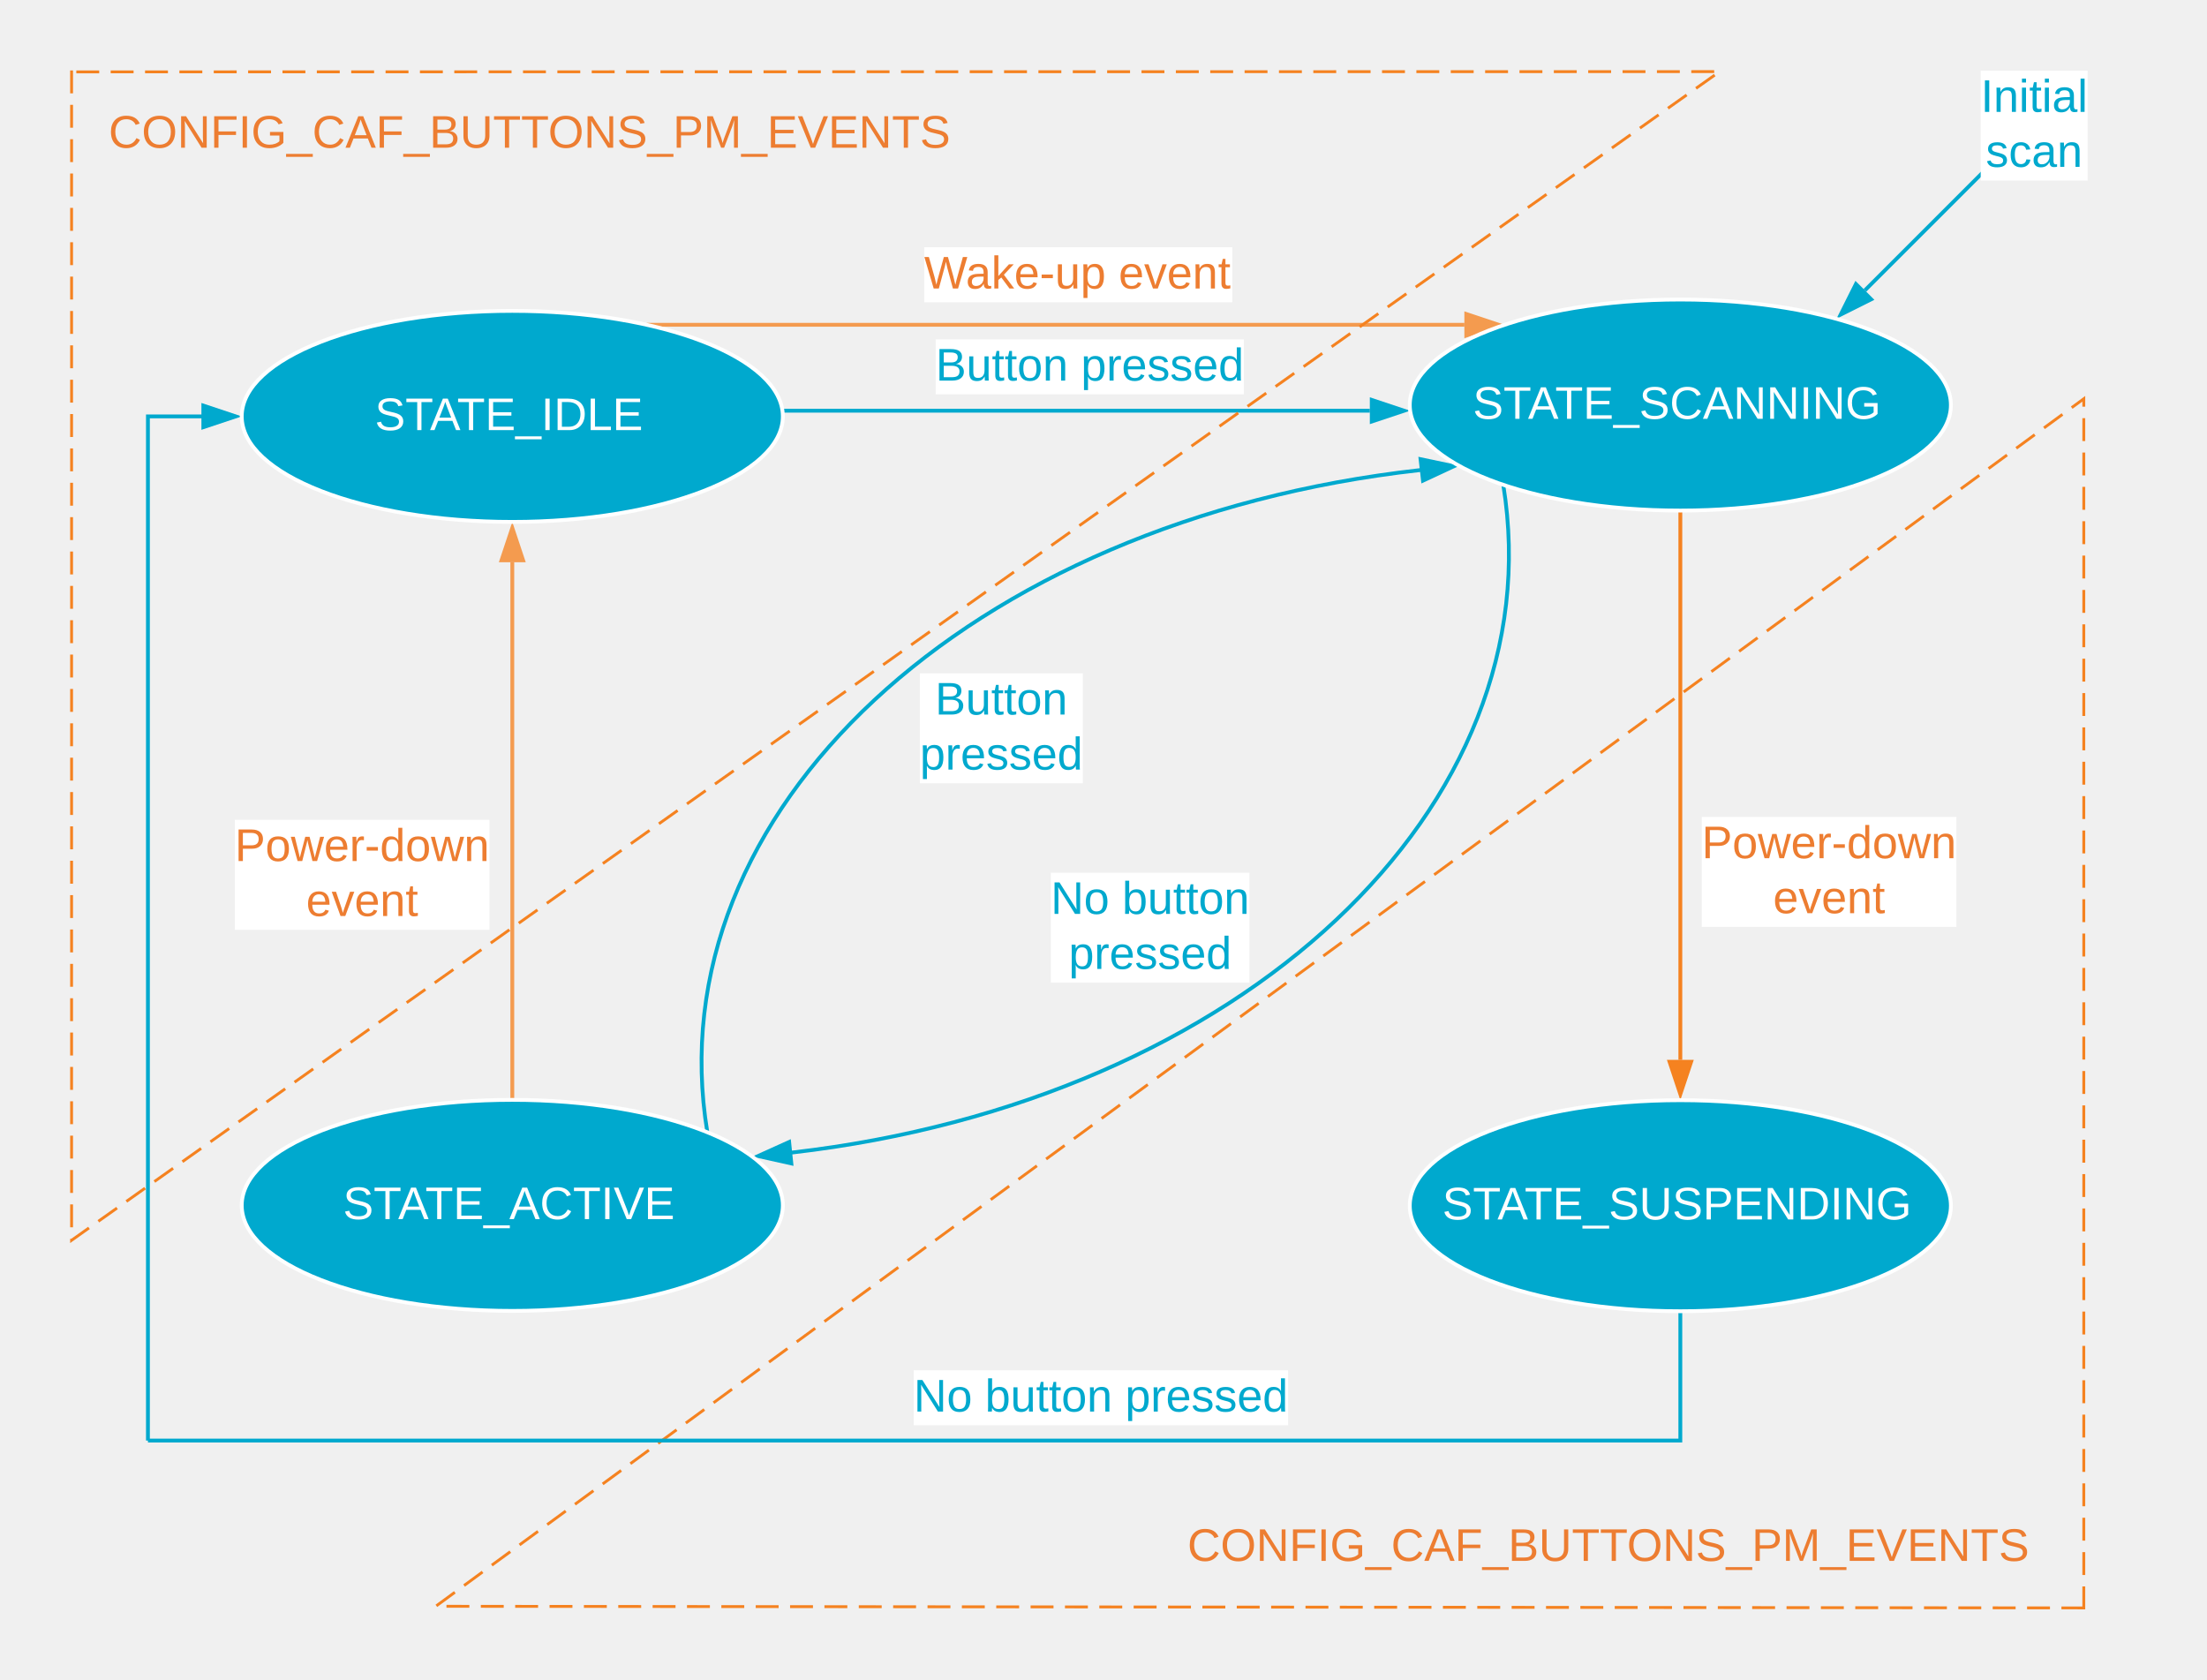
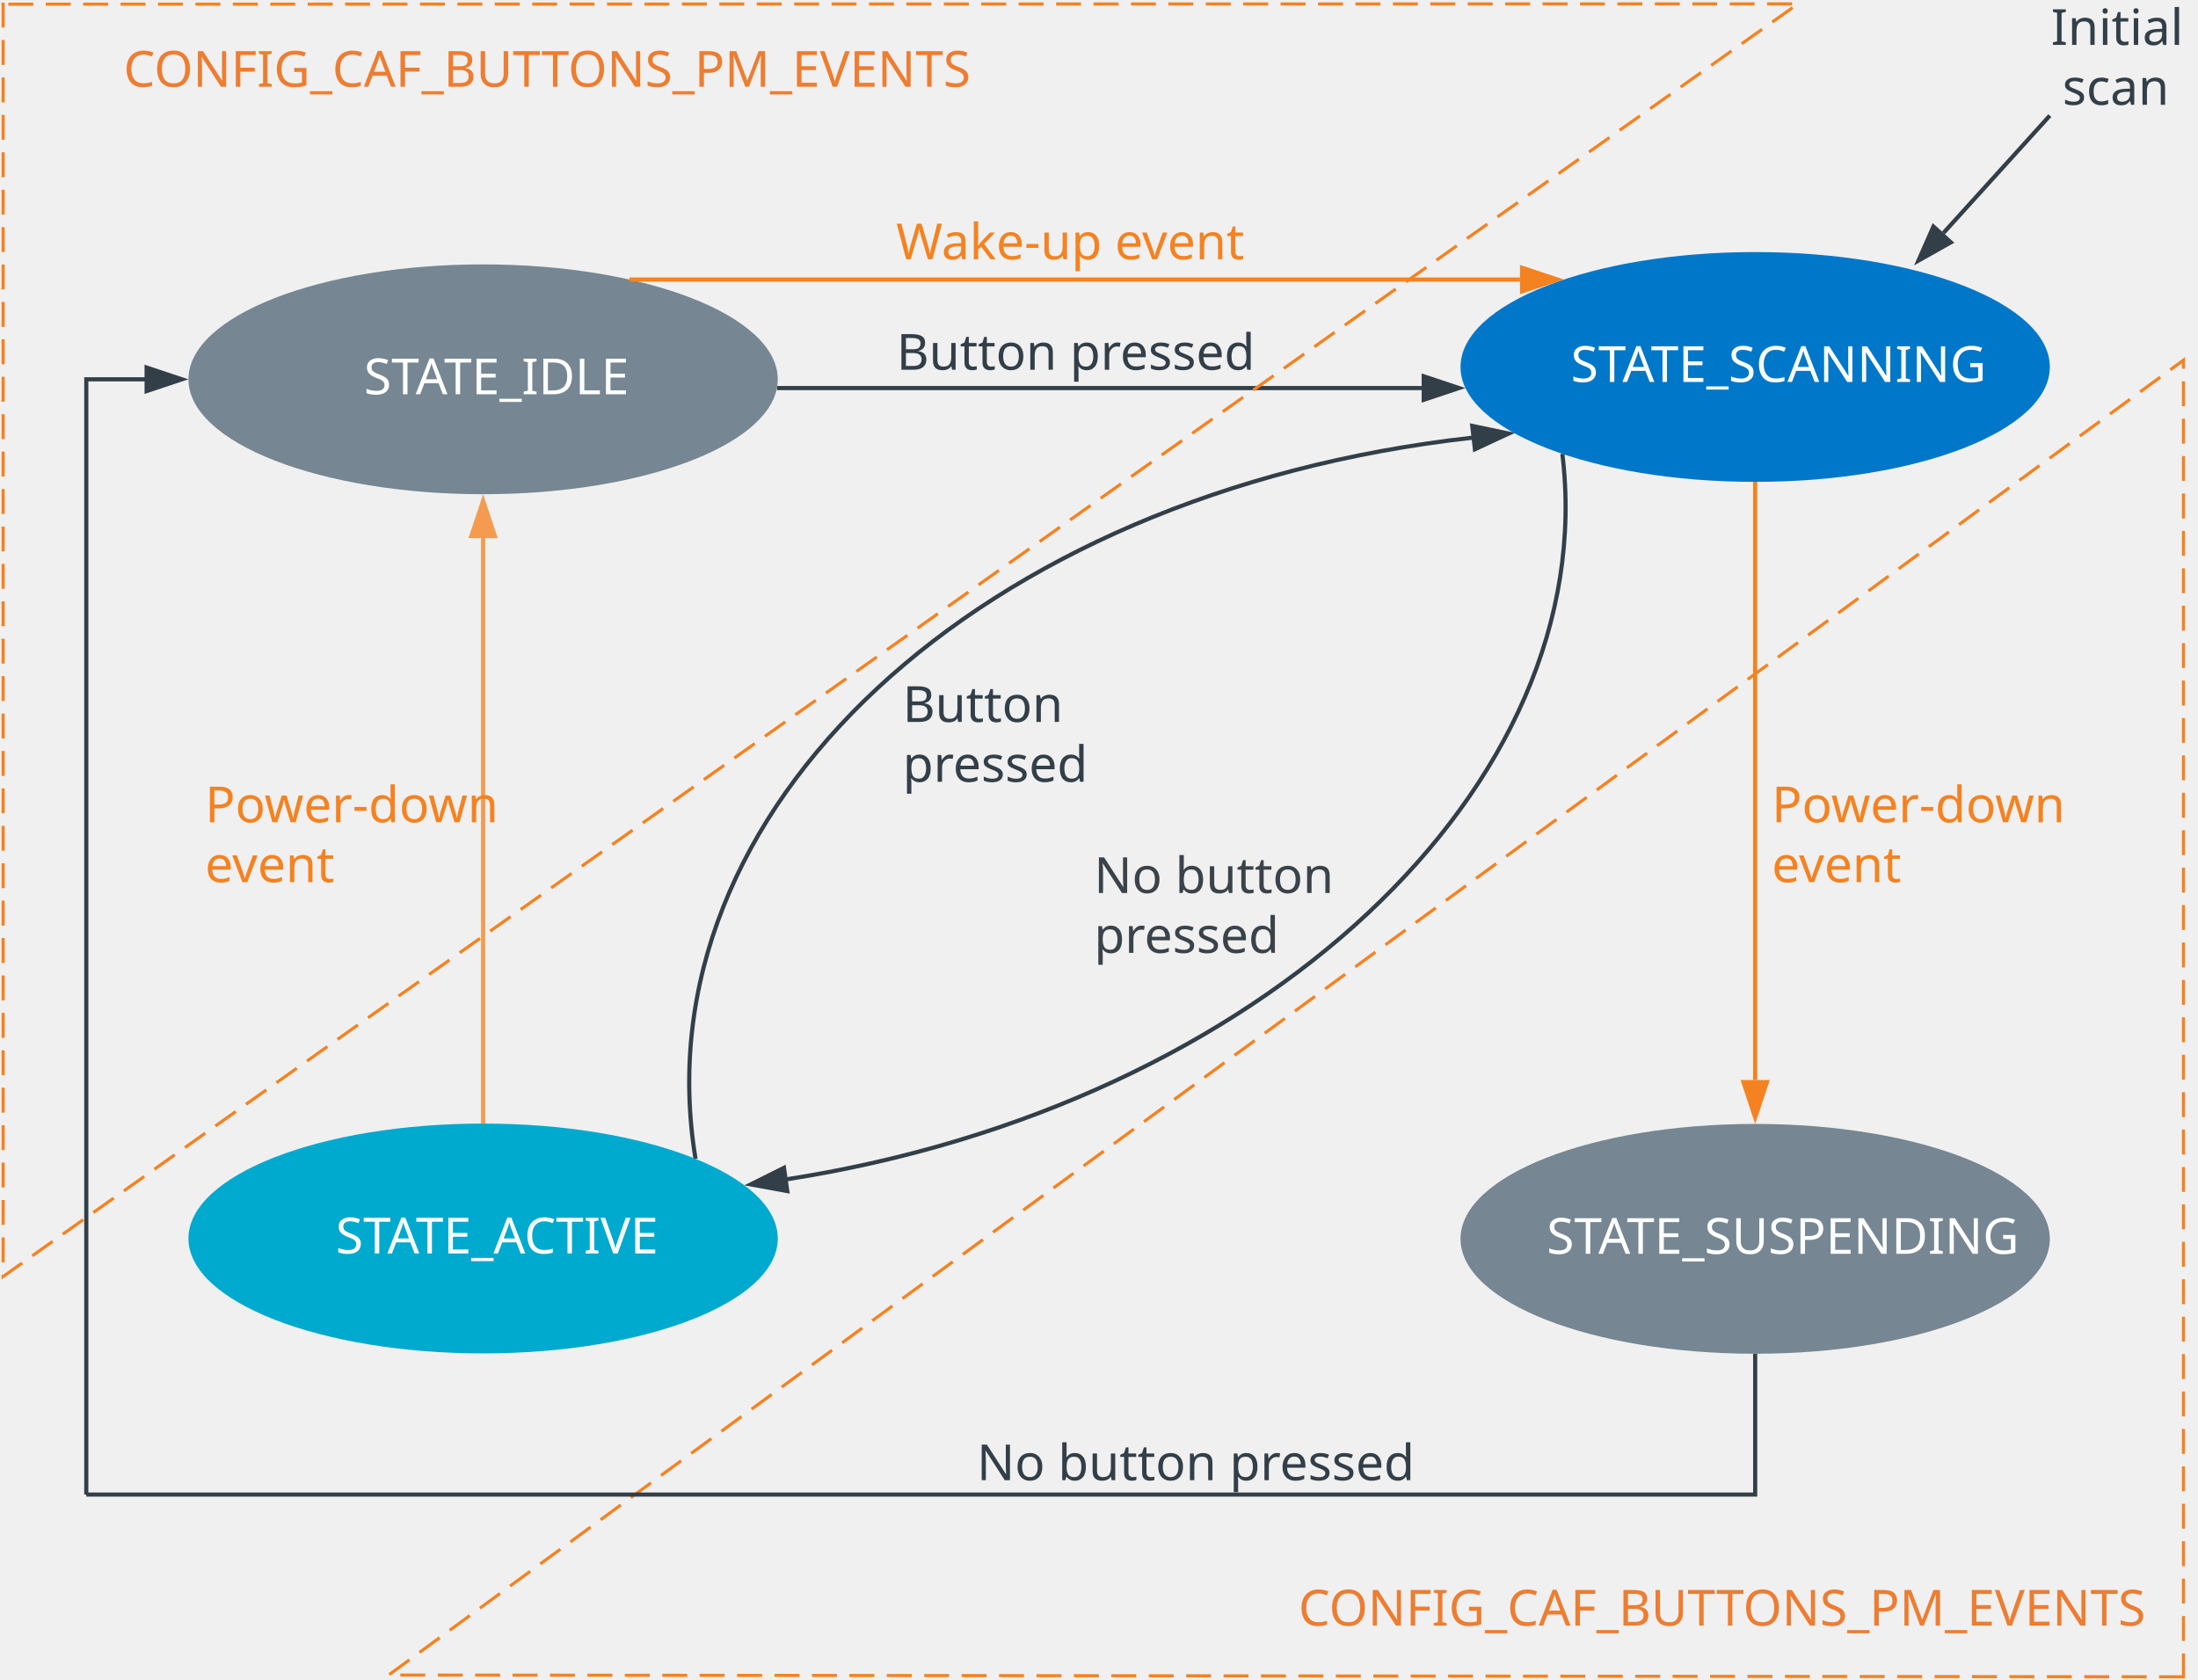
- <svg xmlns="http://www.w3.org/2000/svg" xmlns:xlink="http://www.w3.org/1999/xlink" width="8.029in" height="6.11in" viewBox="0 0 578.068 439.888" xml:space="preserve" color-interpolation-filters="sRGB" class="st19">
+ <svg xmlns="http://www.w3.org/2000/svg" xmlns:xlink="http://www.w3.org/1999/xlink" width="7.342in" height="5.612in" viewBox="0 0 528.615 404.069" xml:space="preserve" color-interpolation-filters="sRGB" class="st21">
  <style type="text/css">
	
- 		.st1 {marker-end:url(#mrkr13-6);stroke:#f58220;stroke-linecap:butt;stroke-opacity:0.77;stroke-width:1}
- 		.st2 {fill:#f58220;fill-opacity:0.77;stroke:#f58220;stroke-opacity:0.77;stroke-width:0.284}
- 		.st3 {fill:#ffffff;stroke:none;stroke-linecap:butt}
- 		.st4 {fill:#ed7d31;font-family:Arial;font-size:1em}
- 		.st5 {marker-end:url(#mrkr13-14);stroke:#00a9ce;stroke-linecap:butt;stroke-width:1}
- 		.st6 {fill:#00a9ce;fill-opacity:1;stroke:#00a9ce;stroke-opacity:1;stroke-width:0.284}
- 		.st7 {fill:#ffffff;stroke:none;stroke-linecap:butt;stroke-width:7.2}
- 		.st8 {fill:#00a9ce;font-family:Arial;font-size:1em}
- 		.st9 {fill:none;stroke:#f58220;stroke-dasharray:5.25,3.75;stroke-width:0.75}
- 		.st10 {marker-end:url(#mrkr13-24);stroke:#f58220;stroke-linecap:butt;stroke-width:1}
- 		.st11 {fill:#f58220;fill-opacity:1;stroke:#f58220;stroke-opacity:1;stroke-width:0.284}
- 		.st12 {font-size:1em}
- 		.st13 {marker-start:url(#mrkr13-41);stroke:#00a9ce;stroke-linecap:butt;stroke-width:1}
- 		.st14 {stroke:#00a9ce;stroke-linecap:butt;stroke-width:1}
- 		.st15 {fill:none;stroke:none;stroke-width:1}
- 		.st16 {marker-end:url(#mrkr13-70);stroke:#00a9ce;stroke-linecap:butt;stroke-width:1}
- 		.st17 {fill:#00a9ce;stroke:#feffff;stroke-width:1}
- 		.st18 {fill:#feffff;font-family:Arial;font-size:1em}
- 		.st19 {fill:none;fill-rule:evenodd;font-size:12px;overflow:visible;stroke-linecap:square;stroke-miterlimit:3}
+ 		.st1 {marker-end:url(#mrkr13-6);stroke:#333f48;stroke-linecap:butt;stroke-width:1}
+ 		.st2 {fill:#333f48;fill-opacity:1;stroke:#333f48;stroke-opacity:1;stroke-width:0.284}
+ 		.st3 {fill:none;stroke:#f58220;stroke-dasharray:5.25,3.75;stroke-width:0.75}
+ 		.st4 {marker-end:url(#mrkr13-14);stroke:#f58220;stroke-linecap:butt;stroke-width:1}
+ 		.st5 {fill:#f58220;fill-opacity:1;stroke:#f58220;stroke-opacity:1;stroke-width:0.284}
+ 		.st6 {marker-end:url(#mrkr13-20);stroke:#f58220;stroke-linecap:butt;stroke-opacity:0.77;stroke-width:1}
+ 		.st7 {fill:#f58220;fill-opacity:0.77;stroke:#f58220;stroke-opacity:0.77;stroke-width:0.284}
+ 		.st8 {marker-start:url(#mrkr13-26);stroke:#333f48;stroke-linecap:butt;stroke-width:1}
+ 		.st9 {stroke:#333f48;stroke-linecap:butt;stroke-width:1}
+ 		.st10 {fill:none;stroke:none;stroke-width:1}
+ 		.st11 {fill:#ed7d31;font-family:Calibri;font-size:1em}
+ 		.st12 {marker-end:url(#mrkr13-50);stroke:#333f48;stroke-linecap:butt;stroke-width:1}
+ 		.st13 {fill:#0077c8;stroke:none;stroke-width:1}
+ 		.st14 {fill:#feffff;font-family:Calibri;font-size:1em}
+ 		.st15 {fill:#768692;stroke:none;stroke-width:1}
+ 		.st16 {fill:#00a9ce;stroke:none;stroke-width:1}
+ 		.st17 {fill:#3a4349;font-family:Calibri;font-size:1em}
+ 		.st18 {font-size:1em}
+ 		.st19 {fill:#333f48;font-family:Calibri;font-size:1em}
+ 		.st20 {fill:#f58220;font-family:Calibri;font-size:1em}
+ 		.st21 {fill:none;fill-rule:evenodd;font-size:12px;overflow:visible;stroke-linecap:square;stroke-miterlimit:3}
	
	</style>
  <defs id="Markers">
    <g id="lend13">
      <path d="M 3 1 L 0 0 L 3 -1 L 3 1 " style="stroke:none" />
    </g>
    <marker id="mrkr13-6" class="st2" refX="-10.56" orient="auto" markerUnits="strokeWidth" overflow="visible">
      <use xlink:href="#lend13" transform="scale(-3.52,-3.52) " />
    </marker>
-     <marker id="mrkr13-14" class="st6" refX="-10.56" orient="auto" markerUnits="strokeWidth" overflow="visible">
+     <marker id="mrkr13-14" class="st5" refX="-10.56" orient="auto" markerUnits="strokeWidth" overflow="visible">
      <use xlink:href="#lend13" transform="scale(-3.52,-3.52) " />
    </marker>
-     <marker id="mrkr13-24" class="st11" refX="-10.56" orient="auto" markerUnits="strokeWidth" overflow="visible">
+     <marker id="mrkr13-20" class="st7" refX="-10.56" orient="auto" markerUnits="strokeWidth" overflow="visible">
      <use xlink:href="#lend13" transform="scale(-3.52,-3.52) " />
    </marker>
-     <marker id="mrkr13-41" class="st6" refX="10.2" orient="auto" markerUnits="strokeWidth" overflow="visible">
+     <marker id="mrkr13-26" class="st2" refX="10.2" orient="auto" markerUnits="strokeWidth" overflow="visible">
      <use xlink:href="#lend13" transform="scale(3.52) " />
    </marker>
-     <marker id="mrkr13-70" class="st6" refX="-10.2" orient="auto" markerUnits="strokeWidth" overflow="visible">
+     <marker id="mrkr13-50" class="st2" refX="-10.2" orient="auto" markerUnits="strokeWidth" overflow="visible">
      <use xlink:href="#lend13" transform="scale(-3.52,-3.52) " />
    </marker>
  </defs>
  <g>
-     <g id="shape6-1" transform="translate(169.357,-354.829)">
-       <path d="M0 439.89 L214.2 439.89" class="st1" />
-       <rect x="72.717" y="419.587" width="80.708" height="14.4" class="st3" />
-       <text x="72.72" y="430.39" class="st4">Wake-up event</text>
+     <g id="shape6-1" transform="translate(186.841,-303.64)">
+       <path d="M0 396.98 L155.06 396.98" class="st1" />
    </g>
-     <g id="shape9-9" transform="translate(204.946,-325.234)">
-       <path d="M0 432.8 L153.85 432.8" class="st5" />
-       <rect x="40.136" y="414.114" width="80.72" height="14.4" class="st7" />
-       <text x="40.14" y="424.91" class="st8">Button pressed</text>
+     <g id="shape7-7" transform="translate(121.061,403.319) rotate(-90)">
+       <path d="M0 404.07 L316.7 404.07 L0.43 -27.59 L0 404.07 Z" class="st3" />
    </g>
-     <g id="shape12-17" transform="translate(105.907,421.138) rotate(-90)">
-       <path d="M0 439.89 L316.7 439.89 L0.43 8.23 L0 439.89 Z" class="st9" />
+     <g id="shape8-9" transform="translate(415.033,-288.168)">
+       <path d="M7.09 404.07 L7.09 547.94" class="st4" />
    </g>
-     <g id="shape13-19" transform="translate(433.033,-306.168)">
-       <path d="M7.09 439.89 L7.09 583.76" class="st10" />
-       <rect x="12.698" y="520.135" width="66.698" height="28.8" class="st7" />
-       <text x="12.7" y="530.94" class="st4">Power-down <tspan x="31.37" dy="1.2em" class="st12">event</tspan>
+     <g id="shape9-15" transform="translate(109.095,-133.82)">
+       <path d="M7.09 404.07 L7.09 263.25" class="st6" />
+     </g>
+     <g id="shape10-21" transform="translate(45.3158,-312.836)">
+       <path d="M-10.2 404.07 L-10.56 404.07 L-24.57 404.07 L-24.57 672.32" class="st8" />
+     </g>
+     <g id="shape11-27" transform="translate(422.12,-78.4585)">
+       <path d="M0 404.07 L0 437.94 L-401.37 437.94" class="st9" />
+     </g>
+     <g id="shape12-30" transform="translate(41.1279,-196.091)">
+       <rect x="0" y="384.069" width="152" height="20" class="st10" />
+     </g>
+     <g id="shape13-32" transform="translate(404.819,1) rotate(90)">
+       <path d="M0 404.07 L306.03 404.07 L-0.07 -27.59 L0 404.07 Z" class="st3" />
+     </g>
+     <g id="shape14-34" transform="translate(792.424,299.114) rotate(132.179)">
+       <path d="M0 404.07 L38.08 404.07" class="st1" />
+     </g>
+     <g id="shape15-39" transform="translate(3.74212,-373.406)">
+       <rect x="0" y="377.266" width="234.126" height="26.803" class="st10" />
+       <text x="25.97" y="394.27" class="st11">CONFIG_CAF_BUTTONS_PM_EVENTS</text>
+     </g>
+     <g id="shape16-42" transform="translate(286.306,-3.26733)">
+       <rect x="0" y="377.266" width="234.126" height="26.803" class="st10" />
+       <text x="25.97" y="394.27" class="st11">CONFIG_CAF_BUTTONS_PM_EVENTS</text>
+     </g>
+     <g id="shape17-45" transform="translate(645.05,410.403) rotate(138.204)">
+       <path d="M-0 404.07 A216.56 150.811 34.83 0 1 255.17 398.18 L255.47 398.38" class="st12" />
+     </g>
+     <g id="shape18-51" transform="translate(-100.489,-23.8817) rotate(-41.5031)">
+       <path d="M-0 404.07 A224.592 158.03 41.96 0 1 254.69 397.85 L254.99 398.06" class="st12" />
+     </g>
+     <g id="shape19-56" transform="translate(351.254,-288.168)">
+       <ellipse cx="70.866" cy="376.432" rx="70.866" ry="27.638" class="st13" />
+       <text x="26.53" y="380.03" class="st14">STATE_SCANNING</text>
+     </g>
+     <g id="shape20-59" transform="translate(351.254,-78.4585)">
+       <ellipse cx="70.866" cy="376.432" rx="70.866" ry="27.638" class="st15" />
+       <text x="20.74" y="380.03" class="st14">STATE_SUSPENDING</text>
+     </g>
+     <g id="shape21-62" transform="translate(45.3158,-78.5449)">
+       <ellipse cx="70.866" cy="376.432" rx="70.866" ry="27.638" class="st16" />
+       <text x="35.43" y="380.03" class="st14">STATE_ACTIVE</text>
+     </g>
+     <g id="shape22-65" transform="translate(45.3158,-285.199)">
+       <ellipse cx="70.866" cy="376.432" rx="70.866" ry="27.638" class="st15" />
+       <text x="42.22" y="380.03" class="st14">STATE_IDLE</text>
+     </g>
+     <g id="shape23-68" transform="translate(151.357,-329.743)">
+       <path d="M0 396.98 L214.2 396.98" class="st4" />
+     </g>
+     <g id="shape24-73" transform="translate(259.128,-163.572)">
+       <rect x="0" y="359.849" width="66.898" height="44.221" class="st10" />
+       <text x="4" y="378.36" class="st17">No button <tspan x="4" dy="1.2em" class="st18">pressed</tspan>
      </text>
    </g>
-     <g id="shape14-28" transform="translate(127.095,-151.82)">
-       <path d="M7.09 439.89 L7.09 299.07" class="st1" />
-       <rect x="-65.592" y="366.533" width="66.698" height="28.8" class="st7" />
-       <text x="-65.59" y="377.33" class="st4">Power-down <tspan x="-46.92" dy="1.2em" class="st12">event</tspan>
+     <g id="shape25-77" transform="translate(229.59,-45.2539)">
+       <rect x="0" y="391.314" width="101.595" height="12.756" class="st10" />
+       <text x="5.35" y="401.29" class="st19">No button pressed</text>
+     </g>
+     <g id="shape26-80" transform="translate(422.12,-189.288)">
+       <rect x="0" y="377.266" width="70.866" height="26.803" class="st10" />
+       <text x="4" y="387.07" class="st20">Power-down <tspan x="4" dy="1.2em" class="st18">event</tspan>
      </text>
    </g>
-     <g id="shape15-36" transform="translate(63.3158,-330.836)">
-       <path d="M-10.2 439.89 L-10.56 439.89 L-24.57 439.89 L-24.57 708.14" class="st13" />
-     </g>
-     <g id="shape16-42" transform="translate(440.12,-96.4585)">
-       <path d="M0 439.89 L0 473.76 L-401.37 473.76" class="st14" />
-       <rect x="-200.797" y="455.357" width="98.064" height="14.4" class="st7" />
-       <text x="-200.8" y="466.16" class="st8">No button pressed</text>
-     </g>
-     <g id="shape17-47" transform="translate(59.1279,-214.091)">
-       <rect x="0" y="419.888" width="152" height="20" class="st15" />
-     </g>
-     <g id="shape18-49" transform="translate(458.638,18.8181) rotate(90)">
-       <path d="M0 439.89 L306.03 439.89 L-0.07 8.23 L0 439.89 Z" class="st9" />
-     </g>
-     <g id="shape19-51" transform="translate(830.605,355.993) rotate(135)">
-       <path d="M0 439.89 L43.97 439.89" class="st5" />
-       <rect x="-311.81" y="-337.502" width="28.014" height="28.8" transform="rotate(-135)" class="st7" />
-       <text x="-311.81" y="-326.7" transform="rotate(-135)" class="st8">Initial <tspan x="-310.48" dy="1.2em" class="st12">scan</tspan>
+     <g id="shape28-84" transform="translate(213.107,-213.432)">
+       <rect x="0" y="377.266" width="49.522" height="26.803" class="st10" />
+       <text x="4" y="387.07" class="st19">Button <tspan x="4" dy="1.2em" class="st18">pressed</tspan>
      </text>
    </g>
-     <g id="shape21-59" transform="translate(21.7421,-391.406)">
-       <rect x="0" y="413.084" width="234.126" height="26.803" class="st15" />
-       <text x="6.71" y="430.09" class="st4">CONFIG_CAF_BUTTONS_PM_EVENTS</text>
-     </g>
-     <g id="shape22-62" transform="translate(304.306,-21.2673)">
-       <rect x="0" y="413.084" width="234.126" height="26.803" class="st15" />
-       <text x="6.71" y="430.09" class="st4">CONFIG_CAF_BUTTONS_PM_EVENTS</text>
-     </g>
-     <g id="shape23-65" transform="translate(686.922,454.924) rotate(138.204)">
-       <path d="M-0 439.89 A223.802 158.968 41.9 0 1 255.42 433.65 L255.71 433.86" class="st16" />
-       <rect x="-411.69" y="-226.363" width="52.038" height="28.8" transform="rotate(-138.204)" class="st7" />
-       <text x="-411.69" y="-215.56" transform="rotate(-138.204)" class="st8">No button <tspan x="-407.02" dy="1.2em" class="st12">pressed</tspan>
+     <g id="shape30-88" transform="translate(45.3158,-189.288)">
+       <rect x="0" y="377.266" width="70.866" height="26.803" class="st10" />
+       <text x="4" y="387.07" class="st20">Power-down <tspan x="4" dy="1.2em" class="st18">event</tspan>
      </text>
    </g>
-     <g id="shape24-74" transform="translate(-106.225,-32.8885) rotate(-41.5031)">
-       <path d="M-0 439.89 A224.592 158.03 41.96 0 1 254.69 433.67 L254.99 433.88" class="st16" />
-       <rect x="347.15" y="209.239" width="42.692" height="28.8" transform="rotate(41.5031)" class="st7" />
-       <text x="351.15" y="220.04" transform="rotate(41.5031)" class="st8">Button <tspan x="347.15" dy="1.2em" class="st12">pressed</tspan>
+     <g id="shape31-92" transform="translate(211.04,-312.358)">
+       <rect x="0" y="391.314" width="83.521" height="12.756" class="st10" />
+       <text x="4.59" y="401.29" class="st19">Button pressed</text>
+     </g>
+     <g id="shape32-95" transform="translate(211.04,-338.918)">
+       <rect x="0" y="391.314" width="83.521" height="12.756" class="st10" />
+       <text x="4.49" y="401.29" class="st20">Wake-up event</text>
+     </g>
+     <g id="shape34-98" transform="translate(488.734,-376.266)">
+       <rect x="0" y="377.266" width="36.396" height="26.803" class="st10" />
+       <text x="4.52" y="387.07" class="st19">Initial <tspan x="7.29" dy="1.2em" class="st18">scan</tspan>
      </text>
-     </g>
-     <g id="shape27-82" transform="translate(369.254,-306.168)">
-       <ellipse cx="70.866" cy="412.25" rx="70.866" ry="27.638" class="st17" />
-       <text x="16.52" y="415.85" class="st18">STATE_SCANNING</text>
-     </g>
-     <g id="shape29-85" transform="translate(369.254,-96.4585)">
-       <ellipse cx="70.866" cy="412.25" rx="70.866" ry="27.638" class="st17" />
-       <text x="8.52" y="415.85" class="st18">STATE_SUSPENDING</text>
-     </g>
-     <g id="shape30-88" transform="translate(63.3158,-96.5449)">
-       <ellipse cx="70.866" cy="412.25" rx="70.866" ry="27.638" class="st17" />
-       <text x="26.52" y="415.85" class="st18">STATE_ACTIVE</text>
-     </g>
-     <g id="shape31-91" transform="translate(63.3158,-303.199)">
-       <ellipse cx="70.866" cy="412.25" rx="70.866" ry="27.638" class="st17" />
-       <text x="34.85" y="415.85" class="st18">STATE_IDLE</text>
    </g>
  </g>
</svg>
